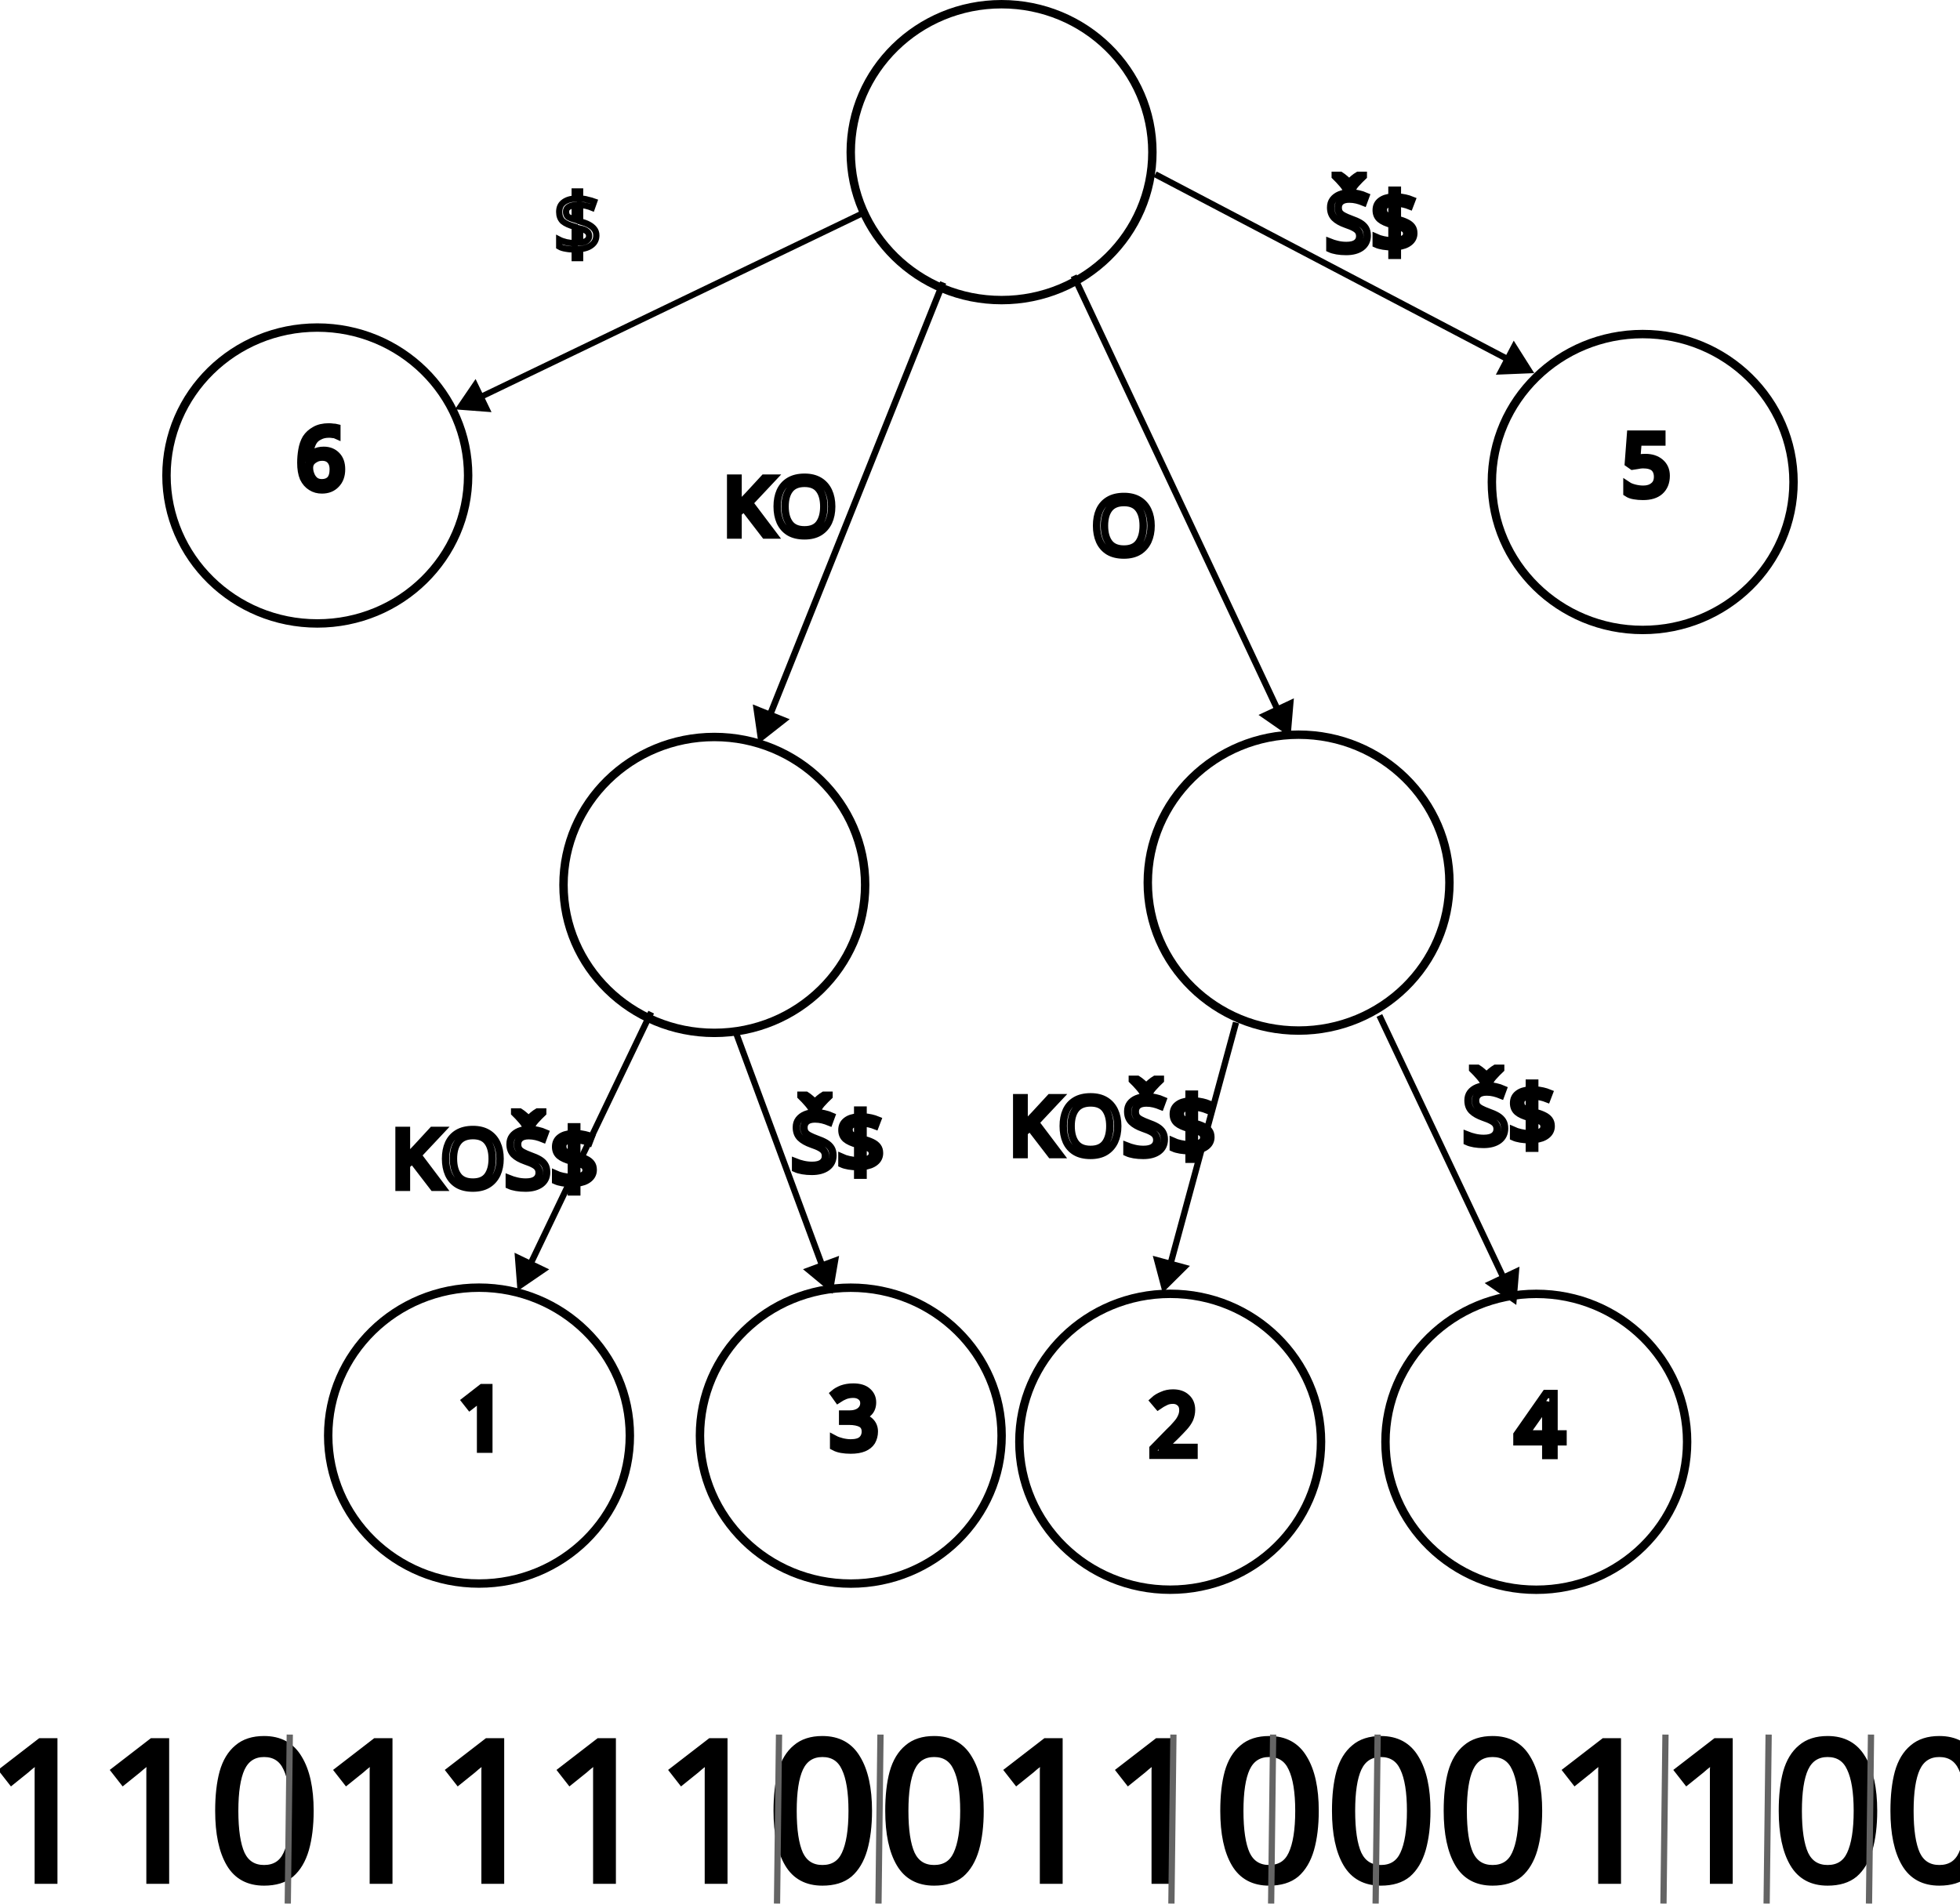
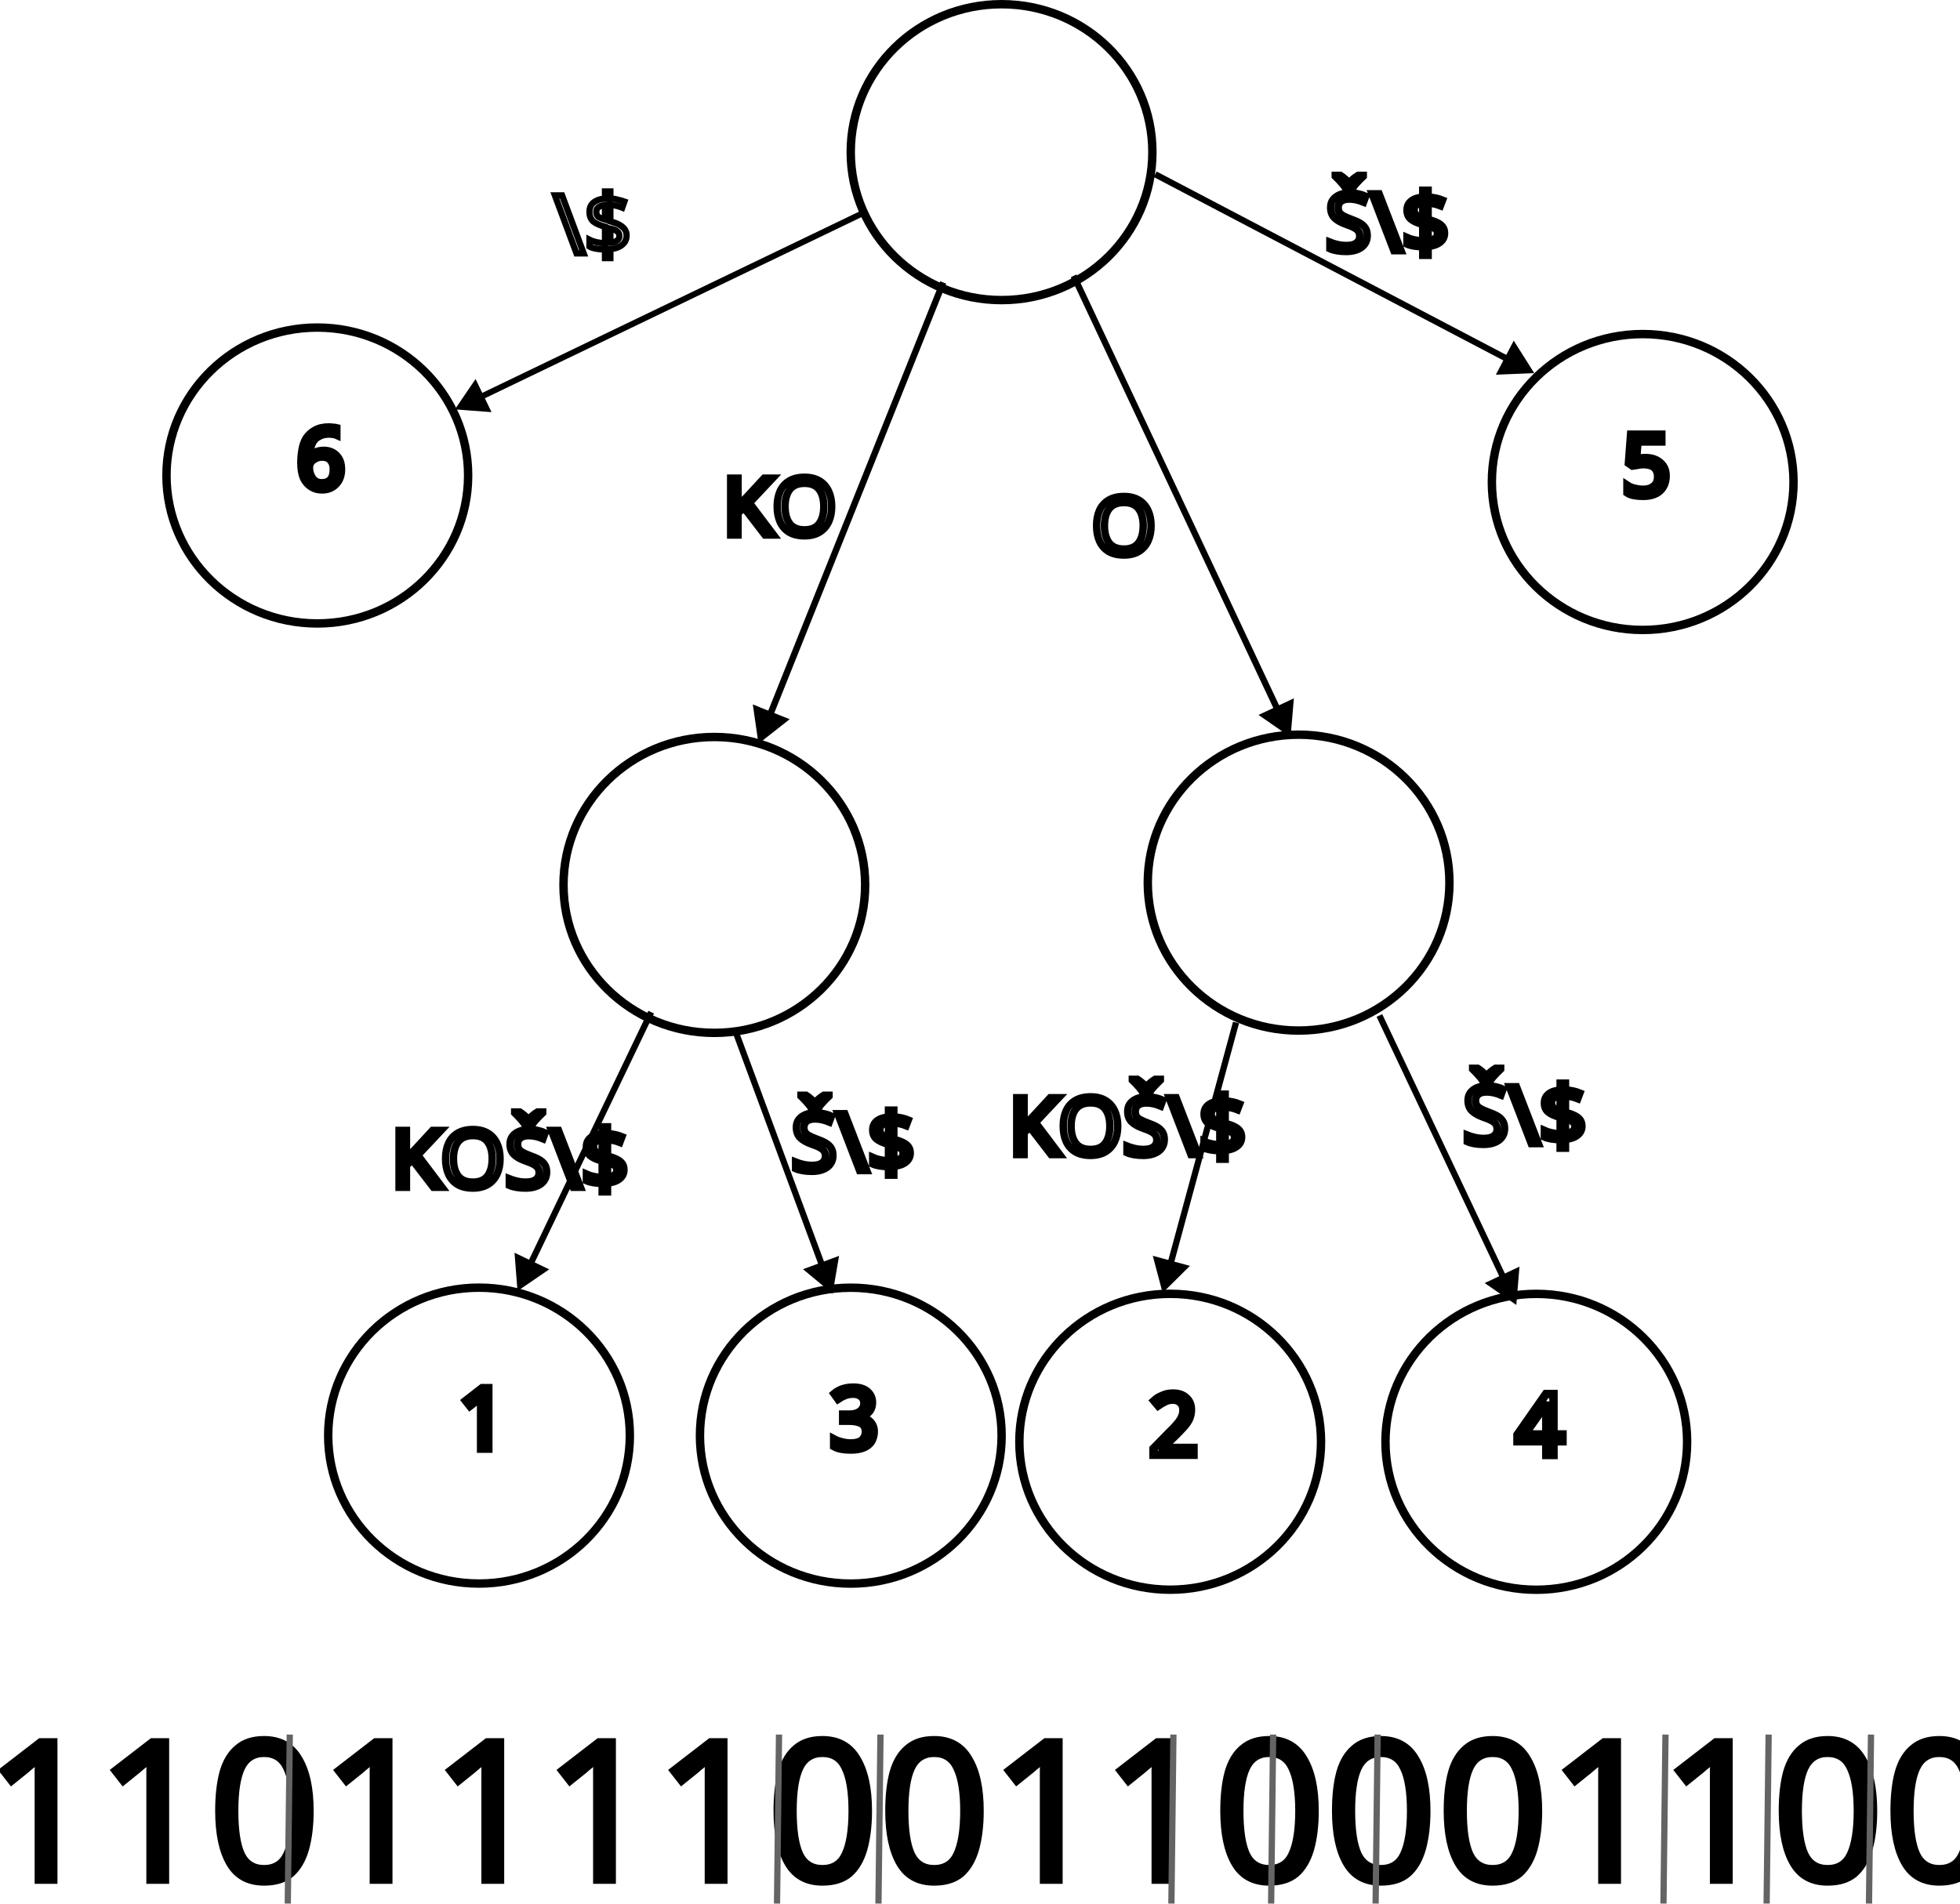
<svg xmlns="http://www.w3.org/2000/svg" width="84.987mm" height="82.556mm" viewBox="0 0 84.987 82.556" version="1.1" id="svg1">
  <defs id="defs1">
    <marker style="overflow:visible" id="Triangle" refX="0" refY="0" orient="auto" markerWidth="1" markerHeight="1" viewBox="0 0 1 1" preserveAspectRatio="xMidYMid">
      <path transform="scale(0.5)" style="fill:context-stroke;fill-rule:evenodd;stroke:context-stroke;stroke-width:1pt" d="M 5.77,0 -2.88,5 V -5 Z" id="path135" />
    </marker>
    <marker style="overflow:visible" id="Triangle-58" refX="0" refY="0" orient="auto-start-reverse" markerWidth="1" markerHeight="1" viewBox="0 0 1 1" preserveAspectRatio="xMidYMid">
      <path transform="scale(0.5)" style="fill:context-stroke;fill-rule:evenodd;stroke:context-stroke;stroke-width:1pt" d="M 5.77,0 -2.88,5 V -5 Z" id="path135-1" />
    </marker>
    <rect x="173.456" y="550.378" width="62.326" height="20.116" id="rect43" />
    <rect x="173.456" y="550.378" width="62.326" height="20.116" id="rect42" />
    <rect x="173.456" y="550.378" width="62.326" height="20.116" id="rect41" />
    <marker style="overflow:visible" id="Triangle-1-27-0-3-8-3-9" refX="0" refY="0" orient="auto-start-reverse" markerWidth="1" markerHeight="1" viewBox="0 0 1 1" preserveAspectRatio="xMidYMid">
      <path transform="scale(0.5)" style="fill:context-stroke;fill-rule:evenodd;stroke:context-stroke;stroke-width:1pt" d="M 5.77,0 -2.88,5 V -5 Z" id="path135-7-9-9-8-4-3-0" />
    </marker>
    <marker style="overflow:visible" id="Triangle-1-27-0-35-7-2" refX="0" refY="0" orient="auto-start-reverse" markerWidth="1" markerHeight="1" viewBox="0 0 1 1" preserveAspectRatio="xMidYMid">
      <path transform="scale(0.5)" style="fill:context-stroke;fill-rule:evenodd;stroke:context-stroke;stroke-width:1pt" d="M 5.77,0 -2.88,5 V -5 Z" id="path135-7-9-9-9-7-8" />
    </marker>
    <rect x="173.456" y="550.378" width="62.326" height="20.116" id="rect40" />
    <rect x="173.456" y="550.378" width="62.326" height="20.116" id="rect39" />
    <marker style="overflow:visible" id="Triangle-1-2-4-6-7" refX="0" refY="0" orient="auto-start-reverse" markerWidth="1" markerHeight="1" viewBox="0 0 1 1" preserveAspectRatio="xMidYMid">
      <path transform="scale(0.5)" style="fill:context-stroke;fill-rule:evenodd;stroke:context-stroke;stroke-width:1pt" d="M 5.77,0 -2.88,5 V -5 Z" id="path135-7-2-3-3-2" />
    </marker>
    <rect x="173.456" y="550.378" width="62.326" height="20.116" id="rect38" />
    <rect x="173.456" y="550.378" width="62.326" height="20.116" id="rect37" />
    <marker style="overflow:visible" id="Triangle-1-27-0-3-8-1" refX="0" refY="0" orient="auto-start-reverse" markerWidth="1" markerHeight="1" viewBox="0 0 1 1" preserveAspectRatio="xMidYMid">
      <path transform="scale(0.5)" style="fill:context-stroke;fill-rule:evenodd;stroke:context-stroke;stroke-width:1pt" d="M 5.77,0 -2.88,5 V -5 Z" id="path135-7-9-9-8-4-9" />
    </marker>
    <marker style="overflow:visible" id="Triangle-1-27-0-35-6" refX="0" refY="0" orient="auto-start-reverse" markerWidth="1" markerHeight="1" viewBox="0 0 1 1" preserveAspectRatio="xMidYMid">
      <path transform="scale(0.5)" style="fill:context-stroke;fill-rule:evenodd;stroke:context-stroke;stroke-width:1pt" d="M 5.77,0 -2.88,5 V -5 Z" id="path135-7-9-9-9-8" />
    </marker>
    <marker style="overflow:visible" id="Triangle-1-27-2-8" refX="0" refY="0" orient="auto-start-reverse" markerWidth="1" markerHeight="1" viewBox="0 0 1 1" preserveAspectRatio="xMidYMid">
      <path transform="scale(0.5)" style="fill:context-stroke;fill-rule:evenodd;stroke:context-stroke;stroke-width:1pt" d="M 5.77,0 -2.88,5 V -5 Z" id="path135-7-9-91-0" />
    </marker>
  </defs>
  <g id="layer1" transform="translate(-62.50635,-3.424254)">
    <g id="g25">
      <text xml:space="preserve" style="font-style:normal;font-variant:normal;font-weight:normal;font-stretch:normal;font-size:3.678px;font-family:sans-serif;-inkscape-font-specification:'sans-serif, Normal';font-variant-ligatures:normal;font-variant-caps:normal;font-variant-numeric:normal;font-variant-east-asian:normal;text-align:start;writing-mode:lr-tb;direction:ltr;text-anchor:start;display:inline;fill:none;fill-opacity:0;fill-rule:nonzero;stroke:#000000;stroke-width:0.365;stroke-dasharray:none;stroke-opacity:1" x="82.383" y="66.253" id="text1">
        <tspan id="tspan1" style="stroke-width:0.365" x="82.383" y="66.253">1</tspan>
      </text>
      <ellipse style="display:inline;fill:none;fill-opacity:0;fill-rule:nonzero;stroke:#000000;stroke-width:0.365;stroke-dasharray:none;stroke-opacity:1" id="ellipse1" cx="105.935" cy="10.023" rx="6.54" ry="6.416" />
      <ellipse style="display:inline;fill:none;fill-opacity:0;fill-rule:nonzero;stroke:#000000;stroke-width:0.365;stroke-dasharray:none;stroke-opacity:1" id="ellipse2" cx="93.48" cy="41.802" rx="6.54" ry="6.416" />
      <ellipse style="display:inline;fill:none;fill-opacity:0;fill-rule:nonzero;stroke:#000000;stroke-width:0.365;stroke-dasharray:none;stroke-opacity:1" id="ellipse3" cx="83.277" cy="65.684" rx="6.54" ry="6.416" />
      <text xml:space="preserve" style="font-style:normal;font-variant:normal;font-weight:normal;font-stretch:normal;font-size:3.678px;font-family:sans-serif;-inkscape-font-specification:'sans-serif, Normal';font-variant-ligatures:normal;font-variant-caps:normal;font-variant-numeric:normal;font-variant-east-asian:normal;text-align:start;writing-mode:lr-tb;direction:ltr;text-anchor:start;display:inline;fill:none;fill-opacity:0;fill-rule:nonzero;stroke:#000000;stroke-width:0.365;stroke-dasharray:none;stroke-opacity:1" x="98.503" y="66.254" id="text3">
        <tspan id="tspan3" style="stroke-width:0.365" x="98.503" y="66.254">3</tspan>
      </text>
      <ellipse style="display:inline;fill:none;fill-opacity:0;fill-rule:nonzero;stroke:#000000;stroke-width:0.365;stroke-dasharray:none;stroke-opacity:1" id="ellipse4" cx="99.397" cy="65.686" rx="6.54" ry="6.416" />
      <path style="display:inline;fill:none;fill-opacity:0;fill-rule:nonzero;stroke:#000000;stroke-width:0.28;stroke-dasharray:none;stroke-opacity:1;marker-end:url(#Triangle-1-27-2-8)" d="m 103.403,15.674 -7.639,19.082" id="path5" />
      <path style="display:inline;fill:none;fill-opacity:0;fill-rule:nonzero;stroke:#000000;stroke-width:0.271;stroke-dasharray:none;stroke-opacity:1;marker-end:url(#Triangle-1-27-0-35-6)" d="m 90.742,47.32 -5.381,11.227" id="path8" />
      <path style="display:inline;fill:none;fill-opacity:0;fill-rule:nonzero;stroke:#000000;stroke-width:0.271;stroke-dasharray:none;stroke-opacity:1;marker-end:url(#Triangle-1-27-0-3-8-1)" d="m 94.409,48.185 3.865,10.444" id="path9" />
      <text xml:space="preserve" transform="matrix(0.2326683,0,0,0.2252089,53.48189,-100.3535)" id="text28" style="font-style:normal;font-variant:normal;font-weight:300;font-stretch:normal;font-size:15.411px;font-family:Calibri;-inkscape-font-specification:'Calibri, Light';font-variant-ligatures:normal;font-variant-caps:normal;font-variant-numeric:normal;font-variant-east-asian:normal;text-align:start;writing-mode:lr-tb;direction:ltr;white-space:pre;shape-inside:url(#rect37);display:inline;fill:none;fill-opacity:0;fill-rule:nonzero;stroke:#000000;stroke-width:1.38;stroke-dasharray:none;stroke-opacity:1">
        <tspan x="173.457" y="563.862" id="tspan5">KO</tspan>
      </text>
      <text xml:space="preserve" transform="matrix(0.2326683,0,0,0.2252089,56.465,-72.7914)" id="text29" style="font-style:normal;font-variant:normal;font-weight:300;font-stretch:normal;font-size:15.411px;font-family:Calibri;-inkscape-font-specification:'Calibri, Light';font-variant-ligatures:normal;font-variant-caps:normal;font-variant-numeric:normal;font-variant-east-asian:normal;text-align:start;writing-mode:lr-tb;direction:ltr;white-space:pre;shape-inside:url(#rect38);display:inline;fill:none;fill-opacity:0;fill-rule:nonzero;stroke:#000000;stroke-width:1.38;stroke-dasharray:none;stroke-opacity:1">
-         <tspan x="173.457" y="563.862" id="tspan12">Š$</tspan>
+         <tspan x="173.457" y="563.862" id="tspan12">Š\$</tspan>
      </text>
      <ellipse style="display:inline;fill:none;fill-opacity:0;fill-rule:nonzero;stroke:#000000;stroke-width:0.365;stroke-dasharray:none;stroke-opacity:1" id="ellipse29" cx="118.815" cy="41.702" rx="6.54" ry="6.416" />
      <path style="display:inline;fill:none;fill-opacity:0;fill-rule:nonzero;stroke:#000000;stroke-width:0.275;stroke-dasharray:none;stroke-opacity:1;marker-end:url(#Triangle-1-2-4-6-7)" d="m 109.062,15.386 8.989,19.125" id="path29" />
      <text xml:space="preserve" transform="matrix(0.2326683,0,0,0.2252089,69.47898,-99.52022)" id="text30" style="font-style:normal;font-variant:normal;font-weight:300;font-stretch:normal;font-size:15.411px;font-family:Calibri;-inkscape-font-specification:'Calibri, Light';font-variant-ligatures:normal;font-variant-caps:normal;font-variant-numeric:normal;font-variant-east-asian:normal;text-align:start;writing-mode:lr-tb;direction:ltr;white-space:pre;shape-inside:url(#rect39);display:inline;fill:none;fill-opacity:0;fill-rule:nonzero;stroke:#000000;stroke-width:1.38;stroke-dasharray:none;stroke-opacity:1">
        <tspan x="173.457" y="563.862" id="tspan13">O</tspan>
      </text>
      <text xml:space="preserve" transform="matrix(0.2326683,0,0,0.2252089,39.10286,-72.0661)" id="text31" style="font-style:normal;font-variant:normal;font-weight:300;font-stretch:normal;font-size:15.411px;font-family:Calibri;-inkscape-font-specification:'Calibri, Light';font-variant-ligatures:normal;font-variant-caps:normal;font-variant-numeric:normal;font-variant-east-asian:normal;text-align:start;writing-mode:lr-tb;direction:ltr;white-space:pre;shape-inside:url(#rect40);display:inline;fill:none;fill-opacity:0;fill-rule:nonzero;stroke:#000000;stroke-width:1.38;stroke-dasharray:none;stroke-opacity:1">
-         <tspan x="173.457" y="563.862" id="tspan14">KOŠ$</tspan>
+         <tspan x="173.457" y="563.862" id="tspan14">KOŠ\$</tspan>
      </text>
      <text xml:space="preserve" style="font-style:normal;font-variant:normal;font-weight:normal;font-stretch:normal;font-size:3.678px;font-family:sans-serif;-inkscape-font-specification:'sans-serif, Normal';font-variant-ligatures:normal;font-variant-caps:normal;font-variant-numeric:normal;font-variant-east-asian:normal;text-align:start;writing-mode:lr-tb;direction:ltr;text-anchor:start;display:inline;fill:none;fill-opacity:0;fill-rule:nonzero;stroke:#000000;stroke-width:0.365;stroke-dasharray:none;stroke-opacity:1" x="112.353" y="66.519" id="text32">
        <tspan id="tspan32" style="stroke-width:0.365" x="112.353" y="66.519">2</tspan>
      </text>
      <ellipse style="display:inline;fill:none;fill-opacity:0;fill-rule:nonzero;stroke:#000000;stroke-width:0.365;stroke-dasharray:none;stroke-opacity:1" id="ellipse32" cx="113.247" cy="65.951" rx="6.54" ry="6.416" />
      <text xml:space="preserve" style="font-style:normal;font-variant:normal;font-weight:normal;font-stretch:normal;font-size:3.678px;font-family:sans-serif;-inkscape-font-specification:'sans-serif, Normal';font-variant-ligatures:normal;font-variant-caps:normal;font-variant-numeric:normal;font-variant-east-asian:normal;text-align:start;writing-mode:lr-tb;direction:ltr;text-anchor:start;display:inline;fill:none;fill-opacity:0;fill-rule:nonzero;stroke:#000000;stroke-width:0.365;stroke-dasharray:none;stroke-opacity:1" x="128.226" y="66.521" id="text33">
        <tspan id="tspan33" style="stroke-width:0.365" x="128.226" y="66.521">4</tspan>
      </text>
      <ellipse style="display:inline;fill:none;fill-opacity:0;fill-rule:nonzero;stroke:#000000;stroke-width:0.365;stroke-dasharray:none;stroke-opacity:1" id="ellipse33" cx="129.121" cy="65.953" rx="6.54" ry="6.416" />
      <path style="display:inline;fill:none;fill-opacity:0;fill-rule:nonzero;stroke:#000000;stroke-width:0.271;stroke-dasharray:none;stroke-opacity:1;marker-end:url(#Triangle-1-27-0-35-7-2)" d="m 116.101,47.769 -2.93,10.799" id="path33" />
      <path style="display:inline;fill:none;fill-opacity:0;fill-rule:nonzero;stroke:#000000;stroke-width:0.271;stroke-dasharray:none;stroke-opacity:1;marker-end:url(#Triangle-1-27-0-3-8-3-9)" d="m 122.318,47.464 5.525,11.683" id="path34" />
      <text xml:space="preserve" transform="matrix(0.2326683,0,0,0.2252089,85.58875,-73.96036)" id="text34" style="font-style:normal;font-variant:normal;font-weight:300;font-stretch:normal;font-size:15.411px;font-family:Calibri;-inkscape-font-specification:'Calibri, Light';font-variant-ligatures:normal;font-variant-caps:normal;font-variant-numeric:normal;font-variant-east-asian:normal;text-align:start;writing-mode:lr-tb;direction:ltr;white-space:pre;shape-inside:url(#rect41);display:inline;fill:none;fill-opacity:0;fill-rule:nonzero;stroke:#000000;stroke-width:1.38;stroke-dasharray:none;stroke-opacity:1">
-         <tspan x="173.457" y="563.862" id="tspan15">Š$</tspan>
+         <tspan x="173.457" y="563.862" id="tspan15">Š\$</tspan>
      </text>
      <text xml:space="preserve" transform="matrix(0.2326683,0,0,0.2252089,65.88525,-73.4836)" id="text35" style="font-style:normal;font-variant:normal;font-weight:300;font-stretch:normal;font-size:15.411px;font-family:Calibri;-inkscape-font-specification:'Calibri, Light';font-variant-ligatures:normal;font-variant-caps:normal;font-variant-numeric:normal;font-variant-east-asian:normal;text-align:start;writing-mode:lr-tb;direction:ltr;white-space:pre;shape-inside:url(#rect42);display:inline;fill:none;fill-opacity:0;fill-rule:nonzero;stroke:#000000;stroke-width:1.38;stroke-dasharray:none;stroke-opacity:1">
-         <tspan x="173.457" y="563.862" id="tspan16">KOŠ$</tspan>
+         <tspan x="173.457" y="563.862" id="tspan16">KOŠ\$</tspan>
      </text>
      <text xml:space="preserve" style="font-style:normal;font-variant:normal;font-weight:normal;font-stretch:normal;font-size:3.678px;font-family:sans-serif;-inkscape-font-specification:'sans-serif, Normal';font-variant-ligatures:normal;font-variant-caps:normal;font-variant-numeric:normal;font-variant-east-asian:normal;text-align:start;writing-mode:lr-tb;direction:ltr;text-anchor:start;display:inline;fill:none;fill-opacity:0;fill-rule:nonzero;stroke:#000000;stroke-width:0.365;stroke-dasharray:none;stroke-opacity:1" x="132.84" y="24.896" id="text36">
        <tspan id="tspan36" style="stroke-width:0.365" x="132.84" y="24.896">5</tspan>
      </text>
      <ellipse style="display:inline;fill:none;fill-opacity:0;fill-rule:nonzero;stroke:#000000;stroke-width:0.365;stroke-dasharray:none;stroke-opacity:1" id="ellipse36" cx="133.735" cy="24.328" rx="6.54" ry="6.416" />
      <text xml:space="preserve" style="font-style:normal;font-variant:normal;font-weight:normal;font-stretch:normal;font-size:3.678px;font-family:sans-serif;-inkscape-font-specification:'sans-serif, Normal';font-variant-ligatures:normal;font-variant-caps:normal;font-variant-numeric:normal;font-variant-east-asian:normal;text-align:start;writing-mode:lr-tb;direction:ltr;text-anchor:start;display:inline;fill:none;fill-opacity:0;fill-rule:nonzero;stroke:#000000;stroke-width:0.365;stroke-dasharray:none;stroke-opacity:1" x="75.371" y="24.614" id="text36-8">
        <tspan id="tspan36-8" style="stroke-width:0.365" x="75.371" y="24.614">6</tspan>
      </text>
      <ellipse style="display:inline;fill:none;fill-opacity:0;fill-rule:nonzero;stroke:#000000;stroke-width:0.365;stroke-dasharray:none;stroke-opacity:1" id="ellipse36-2" cx="76.265" cy="24.046" rx="6.54" ry="6.416" />
      <text xml:space="preserve" transform="matrix(0.2326683,0,0,0.2252089,79.63216,-112.6848)" id="text37" style="font-style:normal;font-variant:normal;font-weight:300;font-stretch:normal;font-size:15.411px;font-family:Calibri;-inkscape-font-specification:'Calibri, Light';font-variant-ligatures:normal;font-variant-caps:normal;font-variant-numeric:normal;font-variant-east-asian:normal;text-align:start;writing-mode:lr-tb;direction:ltr;white-space:pre;shape-inside:url(#rect43);display:inline;fill:none;fill-opacity:0;fill-rule:nonzero;stroke:#000000;stroke-width:1.38;stroke-dasharray:none;stroke-opacity:1">
-         <tspan x="173.457" y="563.862" id="tspan17">Š$</tspan>
+         <tspan x="173.457" y="563.862" id="tspan17">Š\$</tspan>
      </text>
      <path style="display:inline;fill:none;fill-opacity:0;fill-rule:nonzero;stroke:#000000;stroke-width:0.271;stroke-dasharray:none;stroke-dashoffset:0;stroke-opacity:1;marker-end:url(#Triangle-58)" d="m 112.598,10.983 c 15.583,8.176 15.583,8.176 15.583,8.176" id="path37" />
      <path style="display:inline;fill:none;fill-opacity:0;stroke:#000000;stroke-width:0.259;marker-end:url(#Triangle)" d="M 100.037,12.611 83.06,20.779" id="path43" />
      <text xml:space="preserve" style="font-style:normal;font-variant:normal;font-weight:300;font-stretch:normal;font-size:3.528px;font-family:Calibri;-inkscape-font-specification:'Calibri, Light';font-variant-ligatures:normal;font-variant-caps:normal;font-variant-numeric:normal;font-variant-east-asian:normal;text-align:start;writing-mode:lr-tb;direction:ltr;text-anchor:start;display:inline;fill:none;fill-opacity:0;stroke:#000000;stroke-width:0.271" x="86.534" y="14.416" id="text38">
-         <tspan id="tspan31" style="font-style:normal;font-variant:normal;font-weight:300;font-stretch:normal;font-size:3.528px;font-family:Calibri;-inkscape-font-specification:'Calibri, Light';font-variant-ligatures:normal;font-variant-caps:normal;font-variant-numeric:normal;font-variant-east-asian:normal;stroke-width:0.271" x="86.534" y="14.416">$</tspan>
+         <tspan id="tspan31" style="font-style:normal;font-variant:normal;font-weight:300;font-stretch:normal;font-size:3.528px;font-family:Calibri;-inkscape-font-specification:'Calibri, Light';font-variant-ligatures:normal;font-variant-caps:normal;font-variant-numeric:normal;font-variant-east-asian:normal;stroke-width:0.271" x="86.534" y="14.416">\$</tspan>
      </text>
    </g>
    <g id="g26" transform="translate(-2.145604)">
      <text xml:space="preserve" style="font-weight:300;font-size:8.467px;font-family:Calibri;-inkscape-font-specification:'Calibri, Light';text-align:start;writing-mode:lr-tb;direction:ltr;text-anchor:start;fill:#05e972;fill-opacity:0.816;stroke:#000000;stroke-width:0.271;stroke-opacity:1" x="64.006" y="84.989" id="text4">
        <tspan style="font-size:8.467px;fill:#000000;fill-opacity:1;stroke-width:0.271" x="64.006" y="84.989" id="tspan6">11011110011000110000</tspan>
      </text>
      <path style="fill:#000000;fill-opacity:1;stroke:#646464;stroke-width:0.271;stroke-opacity:1" d="m 77.217,78.65 -0.087,7.329" id="path25" />
      <path style="fill:#000000;fill-opacity:1;stroke:#646464;stroke-width:0.271;stroke-opacity:1" d="m 98.431,78.65 -0.087,7.329" id="path25-1" />
      <path style="fill:#000000;fill-opacity:1;stroke:#646464;stroke-width:0.271;stroke-opacity:1" d="m 102.83,78.65 -0.087,7.329" id="path25-1-4" />
      <path style="fill:#000000;fill-opacity:1;stroke:#646464;stroke-width:0.271;stroke-opacity:1" d="m 115.532,78.65 -0.087,7.329" id="path25-1-3" />
      <path style="fill:#000000;fill-opacity:1;stroke:#646464;stroke-width:0.271;stroke-opacity:1" d="m 119.856,78.65 -0.087,7.329" id="path25-1-5" />
      <path style="fill:#000000;fill-opacity:1;stroke:#646464;stroke-width:0.271;stroke-opacity:1" d="m 124.387,78.65 -0.087,7.329" id="path25-1-0" />
      <path style="fill:#000000;fill-opacity:1;stroke:#646464;stroke-width:0.271;stroke-opacity:1" d="m 136.868,78.65 -0.087,7.329" id="path25-1-50" />
      <path style="fill:#000000;fill-opacity:1;stroke:#646464;stroke-width:0.271;stroke-opacity:1" d="m 141.341,78.65 -0.087,7.329" id="path25-1-1" />
      <path style="fill:#000000;fill-opacity:1;stroke:#646464;stroke-width:0.271;stroke-opacity:1" d="m 145.78,78.65 -0.087,7.329" id="path25-1-44" />
    </g>
  </g>
</svg>
